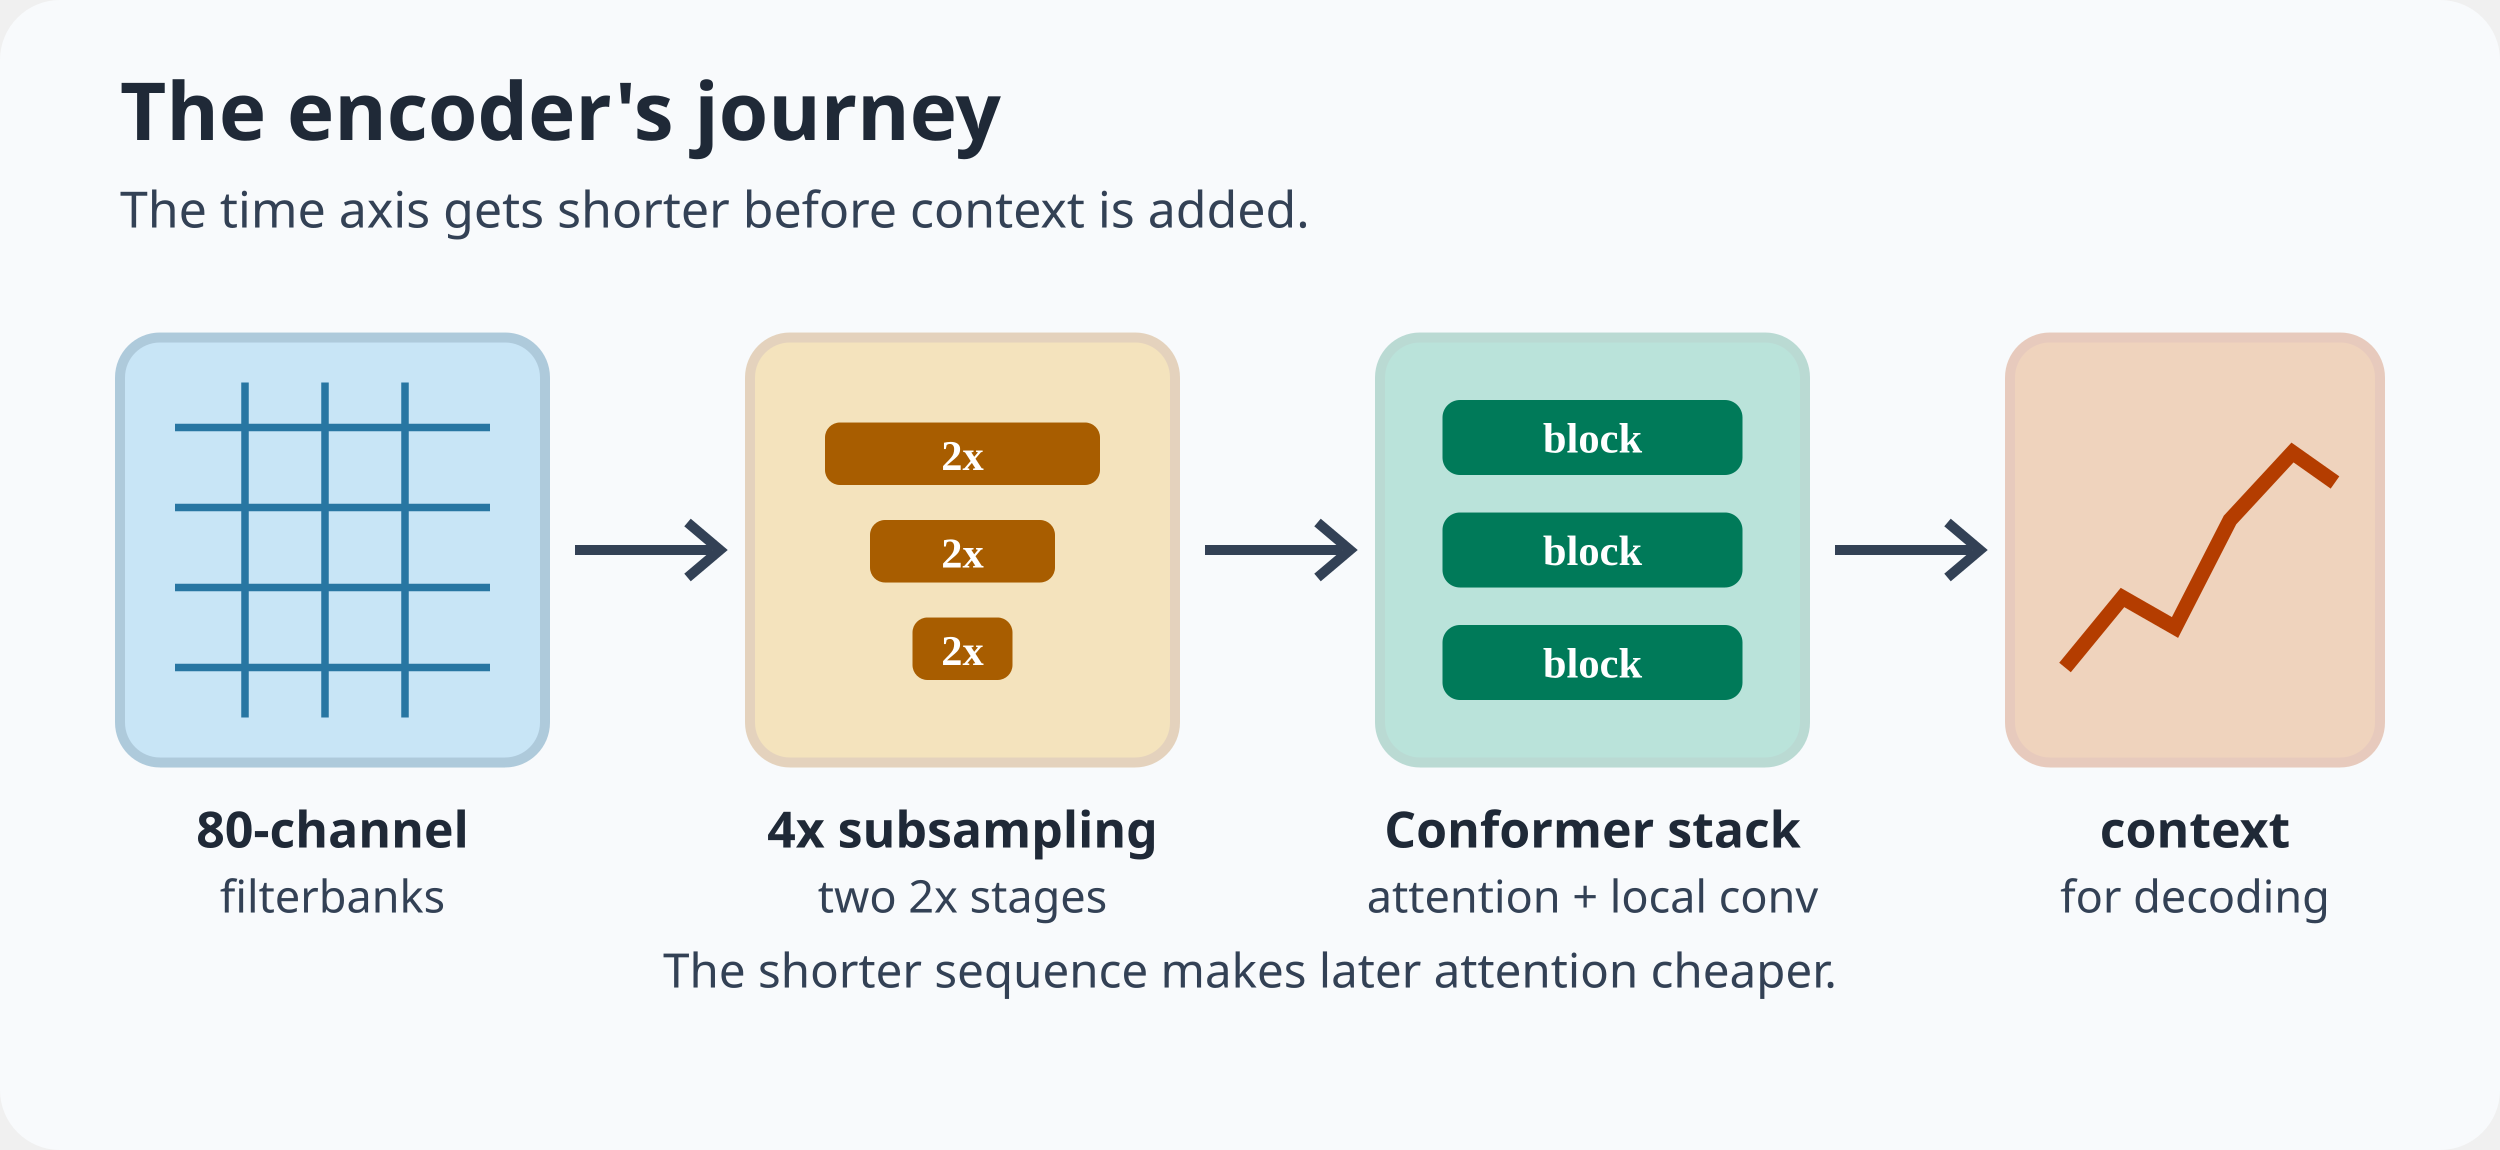
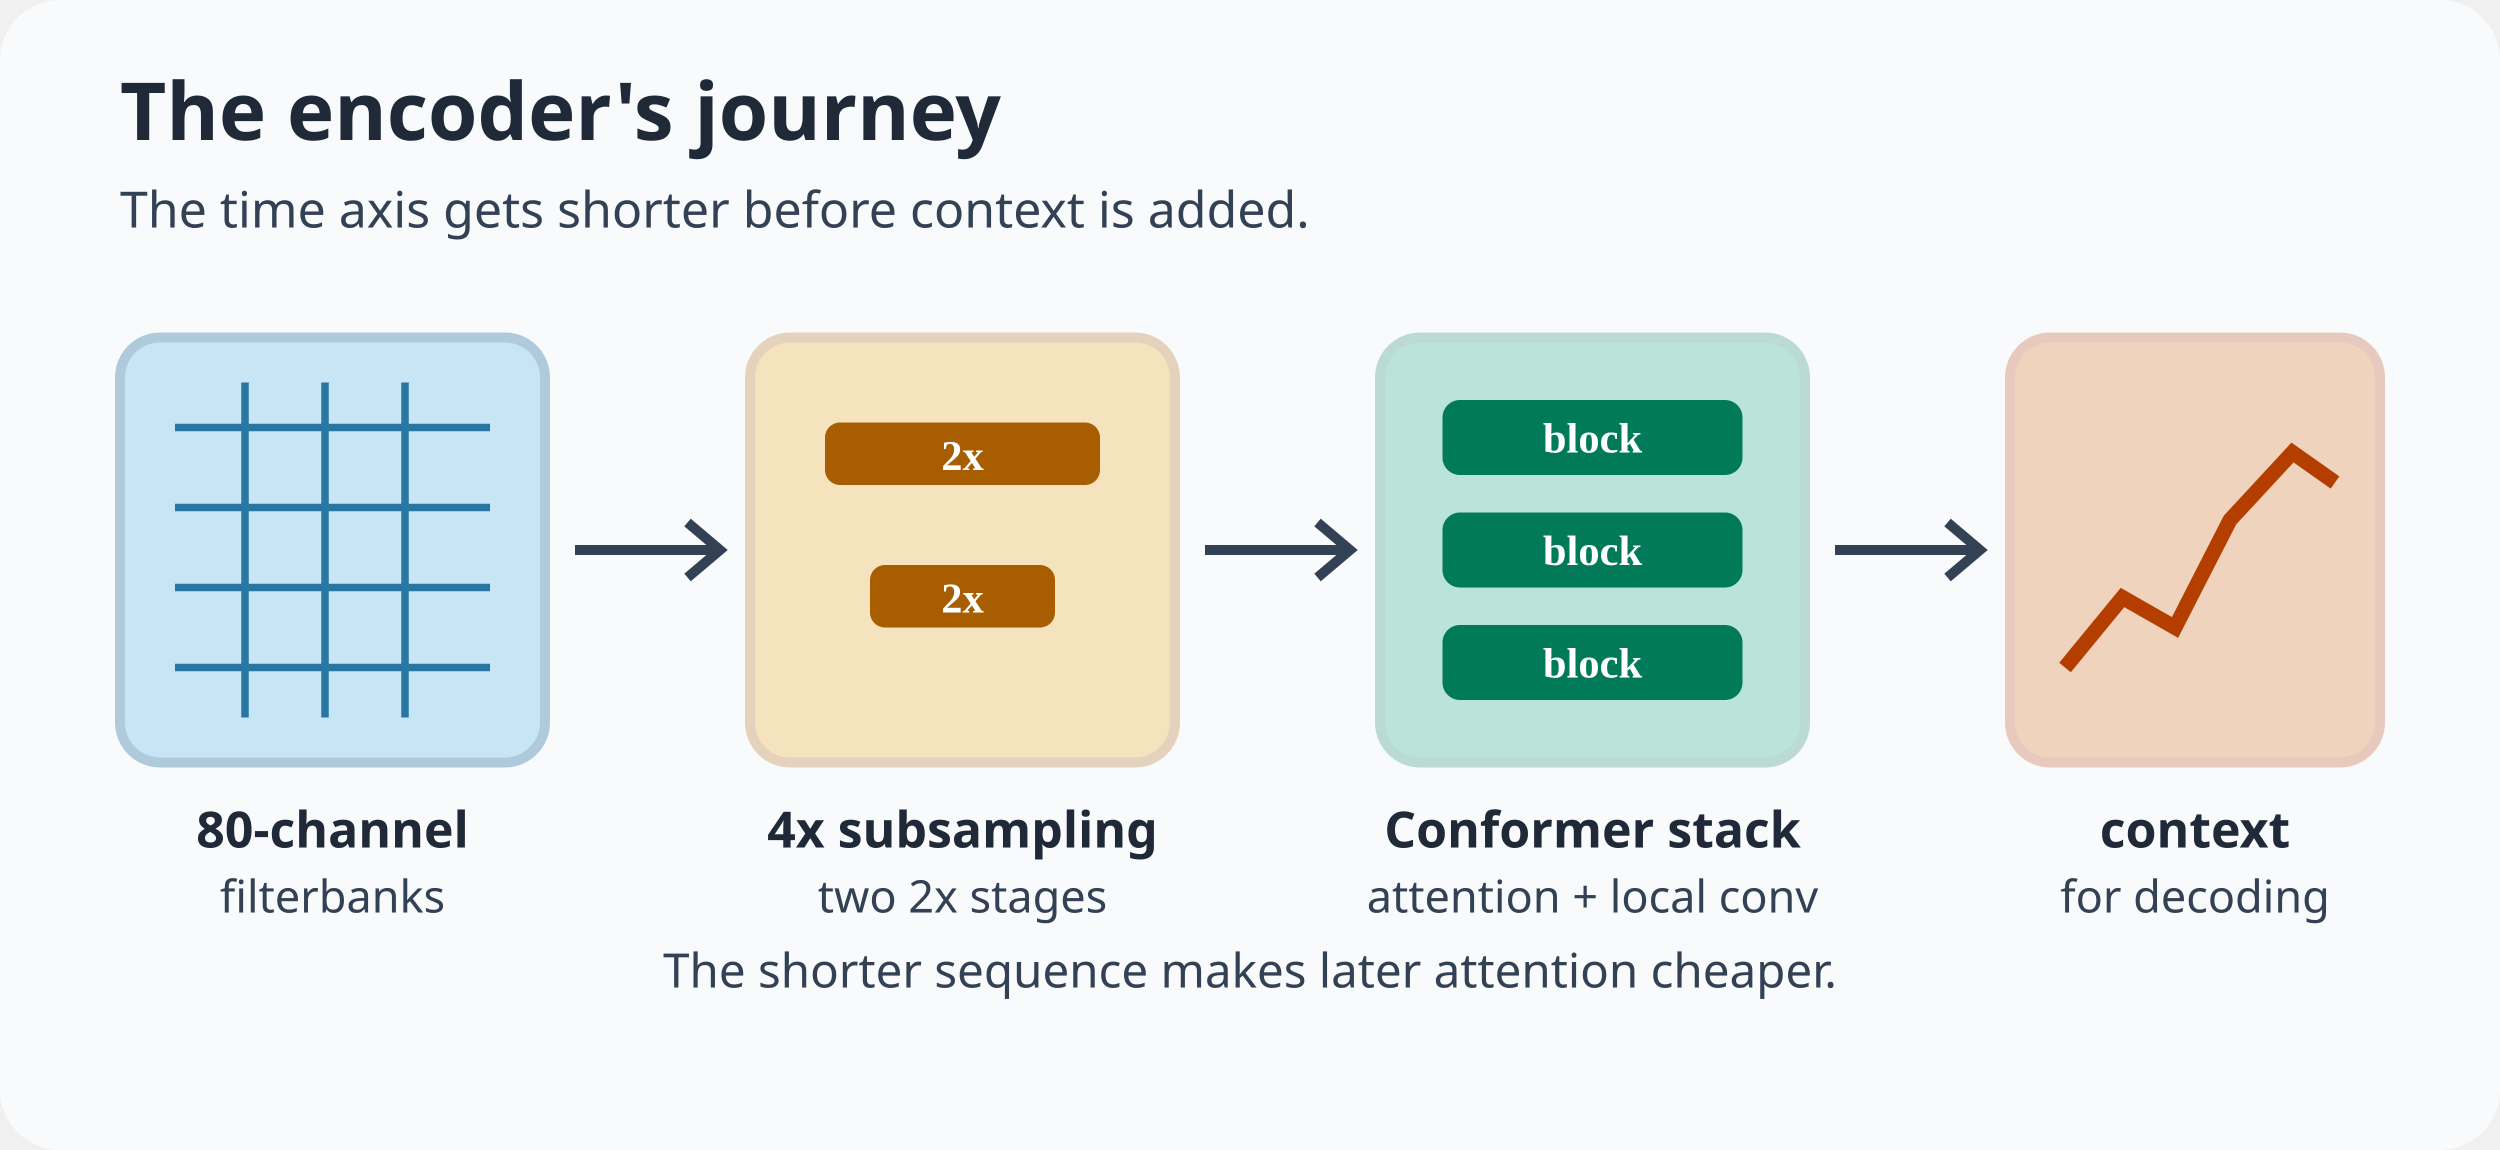
<svg xmlns="http://www.w3.org/2000/svg" viewBox="0 0 1000 460" role="img" aria-labelledby="title desc">
  <style>
    .bg{fill:#f8fafc}.text{fill:#1f2937;font-family:system-ui,sans-serif}.muted{fill:#334155;font-family:system-ui,sans-serif}.line{stroke:#334155}.blue{fill:#005a8d}.orange{fill:#a85d00}.green{fill:#007a59}.sky{fill:#277fa8}.red{fill:#b43d00}
    @media(prefers-color-scheme:dark){.bg{fill:#111827}.text{fill:#f8fafc}.muted{fill:#e2e8f0}.line{stroke:#cbd5e1}}
  </style>
  <rect class="bg" width="1000" height="460" rx="24" />
  <text class="text" x="48" y="56" font-size="32" font-weight="700">The encoder's journey</text>
  <text class="muted" x="48" y="91" font-size="20">The time axis gets shorter before context is added.</text>
  <g transform="translate(48 135)">
    <rect width="170" height="170" rx="16" fill="#56b4e9" opacity=".3" stroke="#005a8d" stroke-width="4" />
    <g stroke="#005a8d" stroke-width="3" opacity=".8">
      <path d="M22 36h126M22 68h126M22 100h126M22 132h126" />
      <path d="M50 18v134M82 18v134M114 18v134" />
    </g>
    <text class="text" x="85" y="204" text-anchor="middle" font-size="20" font-weight="700">80-channel</text>
    <text class="muted" x="85" y="230" text-anchor="middle" font-size="18">filterbanks</text>
  </g>
  <path d="M230 220h55" class="line" stroke-width="4" />
  <path d="m275 209 13 11-13 11" fill="none" class="line" stroke-width="4" />
  <g transform="translate(300 135)">
    <rect width="170" height="170" rx="16" fill="#e69f00" opacity=".25" stroke="#a85d00" stroke-width="4" />
    <rect x="30" y="34" width="110" height="25" rx="6" fill="#a85d00" />
-     <rect x="48" y="73" width="74" height="25" rx="6" fill="#a85d00" />
-     <rect x="65" y="112" width="40" height="25" rx="6" fill="#a85d00" />
+     <rect x="48" y="91" width="74" height="25" rx="6" fill="#a85d00" />
    <text fill="white" x="85" y="53" text-anchor="middle" font-size="17" font-weight="700">2x</text>
-     <text fill="white" x="85" y="92" text-anchor="middle" font-size="17" font-weight="700">2x</text>
-     <text fill="white" x="85" y="131" text-anchor="middle" font-size="17" font-weight="700">2x</text>
+     <text fill="white" x="85" y="110" text-anchor="middle" font-size="17" font-weight="700">2x</text>
    <text class="text" x="85" y="204" text-anchor="middle" font-size="20" font-weight="700">4x subsampling</text>
    <text class="muted" x="85" y="230" text-anchor="middle" font-size="18">two 2x stages</text>
  </g>
  <path d="M482 220h55" class="line" stroke-width="4" />
  <path d="m527 209 13 11-13 11" fill="none" class="line" stroke-width="4" />
  <g transform="translate(552 135)">
    <rect width="170" height="170" rx="16" fill="#009e73" opacity=".25" stroke="#007a59" stroke-width="4" />
    <rect x="25" y="25" width="120" height="30" rx="7" fill="#007a59" />
    <rect x="25" y="70" width="120" height="30" rx="7" fill="#007a59" />
    <rect x="25" y="115" width="120" height="30" rx="7" fill="#007a59" />
    <text fill="white" x="85" y="46" text-anchor="middle" font-size="17" font-weight="700">block</text>
    <text fill="white" x="85" y="91" text-anchor="middle" font-size="17" font-weight="700">block</text>
    <text fill="white" x="85" y="136" text-anchor="middle" font-size="17" font-weight="700">block</text>
    <text class="text" x="85" y="204" text-anchor="middle" font-size="20" font-weight="700">Conformer stack</text>
    <text class="muted" x="85" y="230" text-anchor="middle" font-size="18">attention + local conv</text>
  </g>
  <path d="M734 220h55" class="line" stroke-width="4" />
  <path d="m779 209 13 11-13 11" fill="none" class="line" stroke-width="4" />
  <g transform="translate(804 135)">
    <rect width="148" height="170" rx="16" fill="#d55e00" opacity=".25" stroke="#b43d00" stroke-width="4" />
    <path d="M22 132 45 104 66 116 88 73 113 46 130 58" fill="none" stroke="#b43d00" stroke-width="6" />
    <text class="text" x="74" y="204" text-anchor="middle" font-size="20" font-weight="700">context</text>
    <text class="muted" x="74" y="230" text-anchor="middle" font-size="18">for decoding</text>
  </g>
  <text class="muted" x="500" y="395" text-anchor="middle" font-size="19">The shorter sequence makes later attention cheaper.</text>
</svg>
